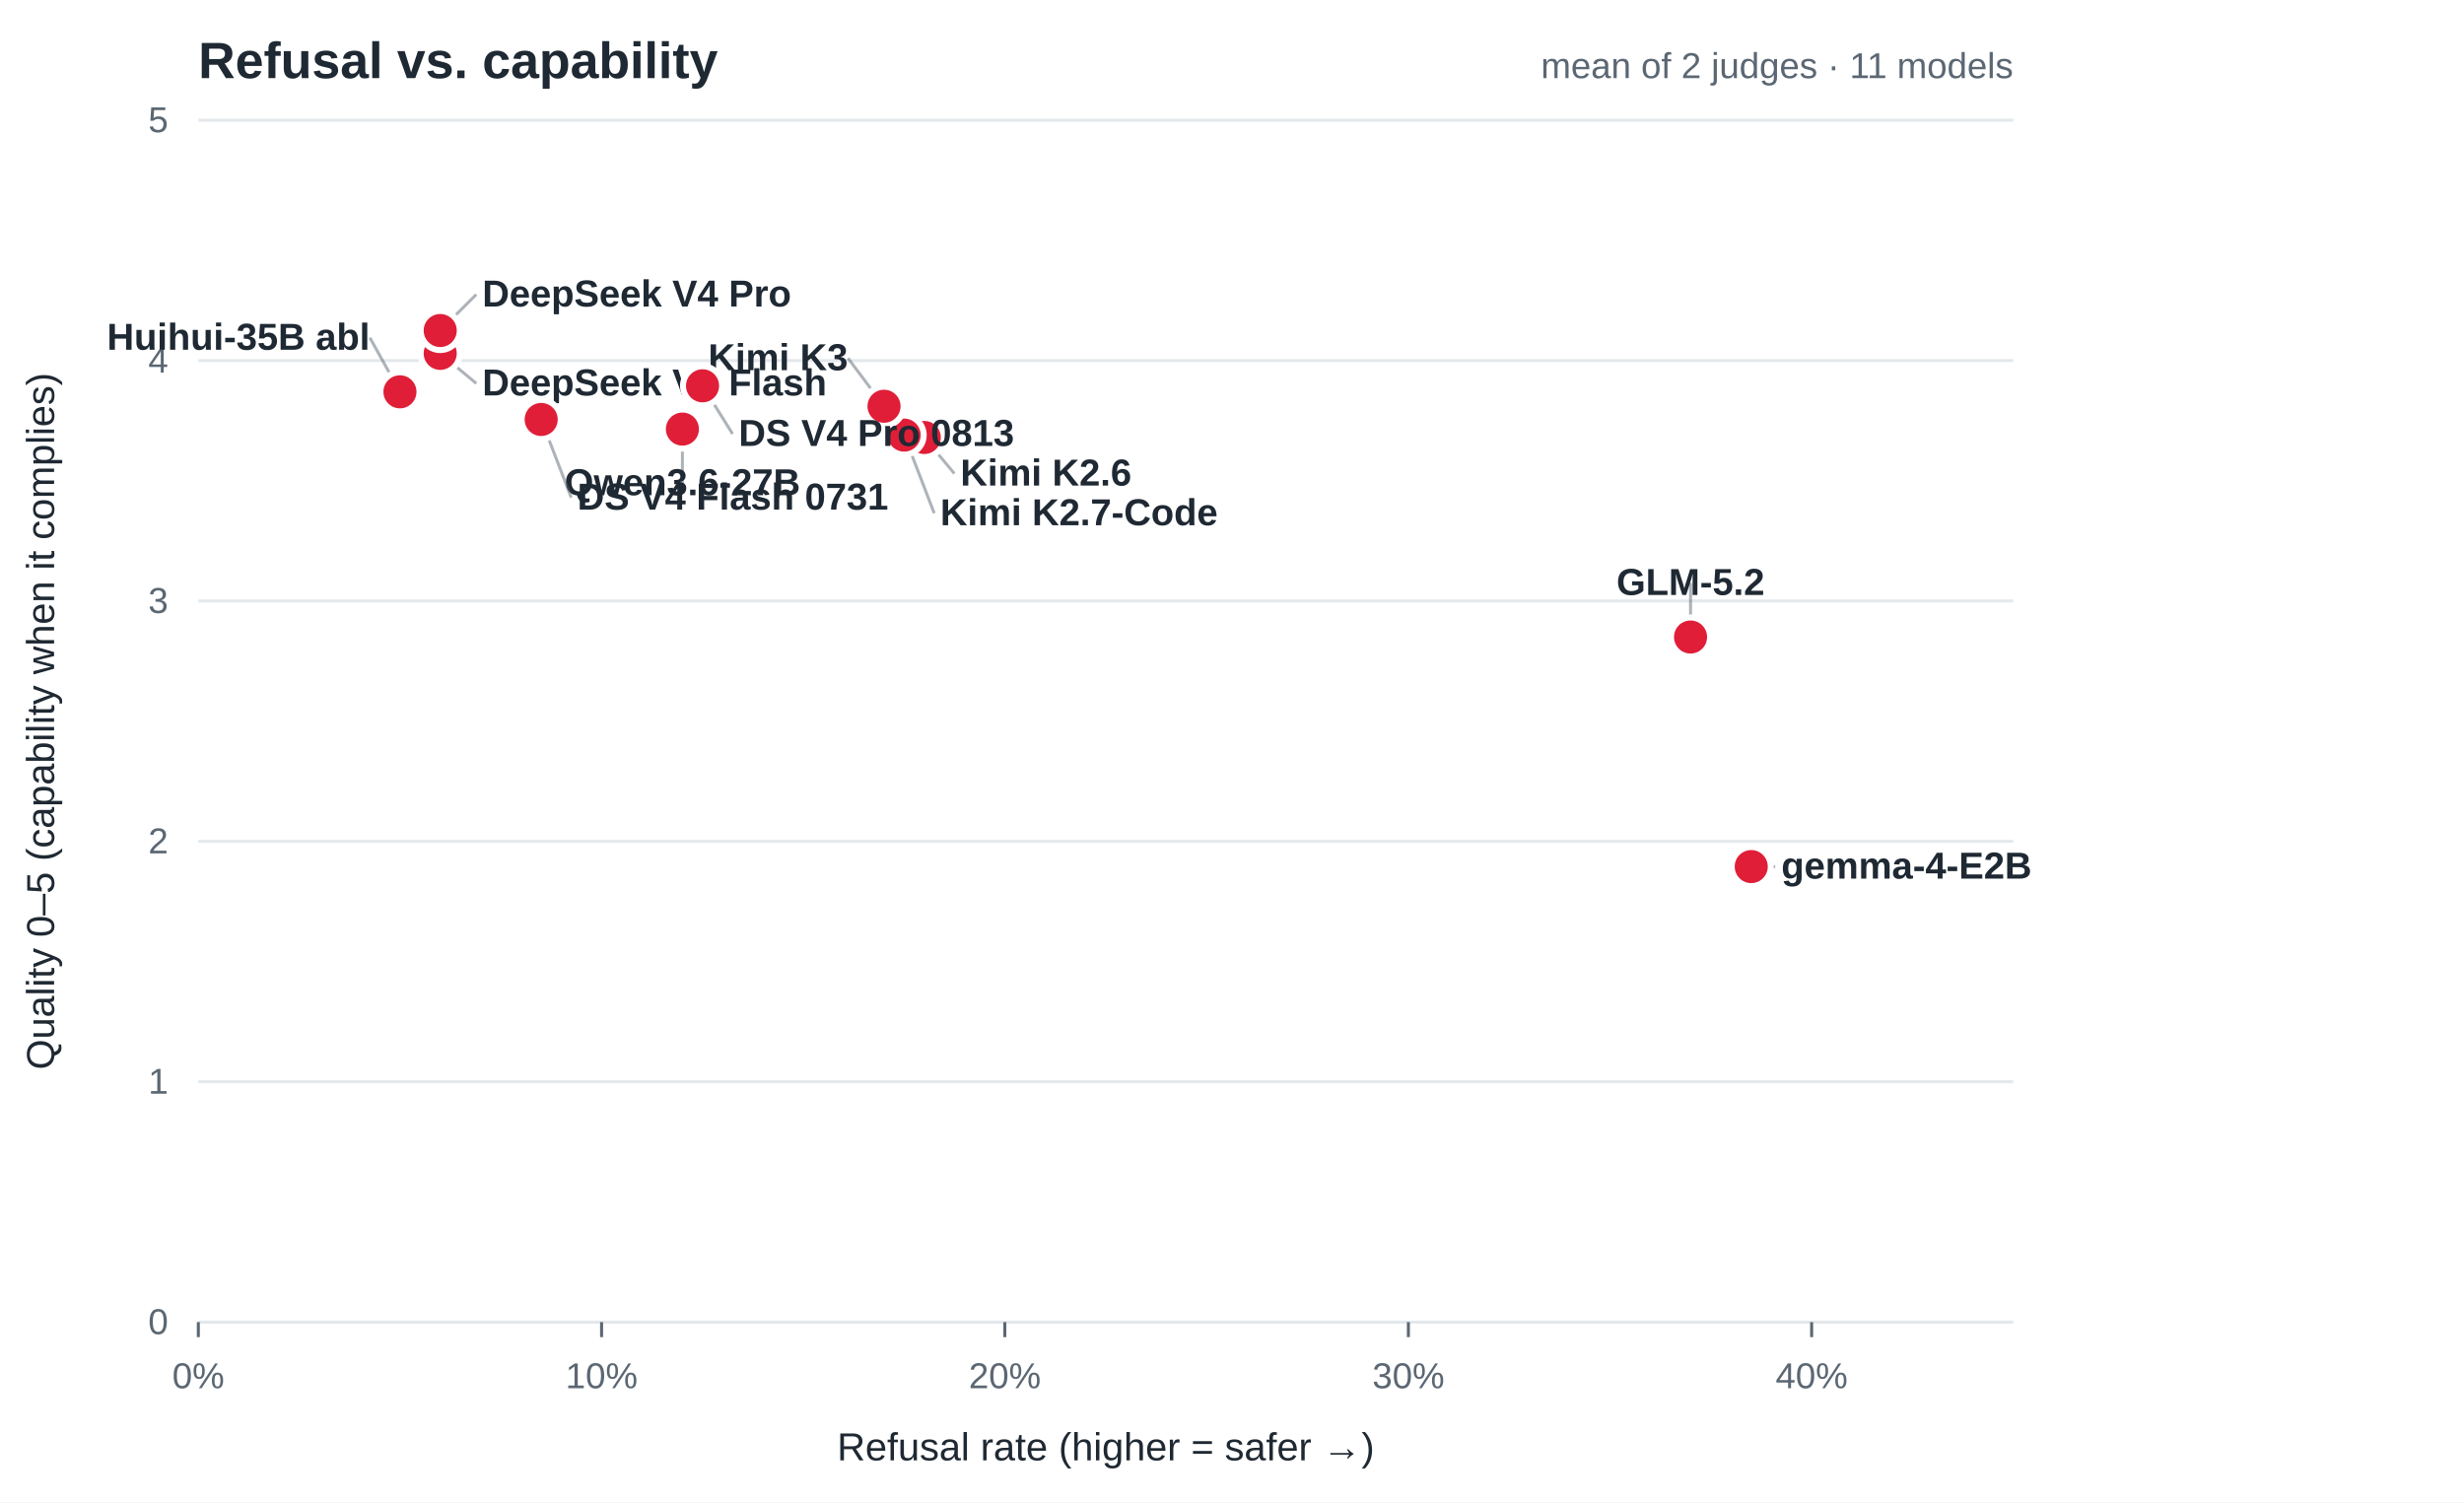
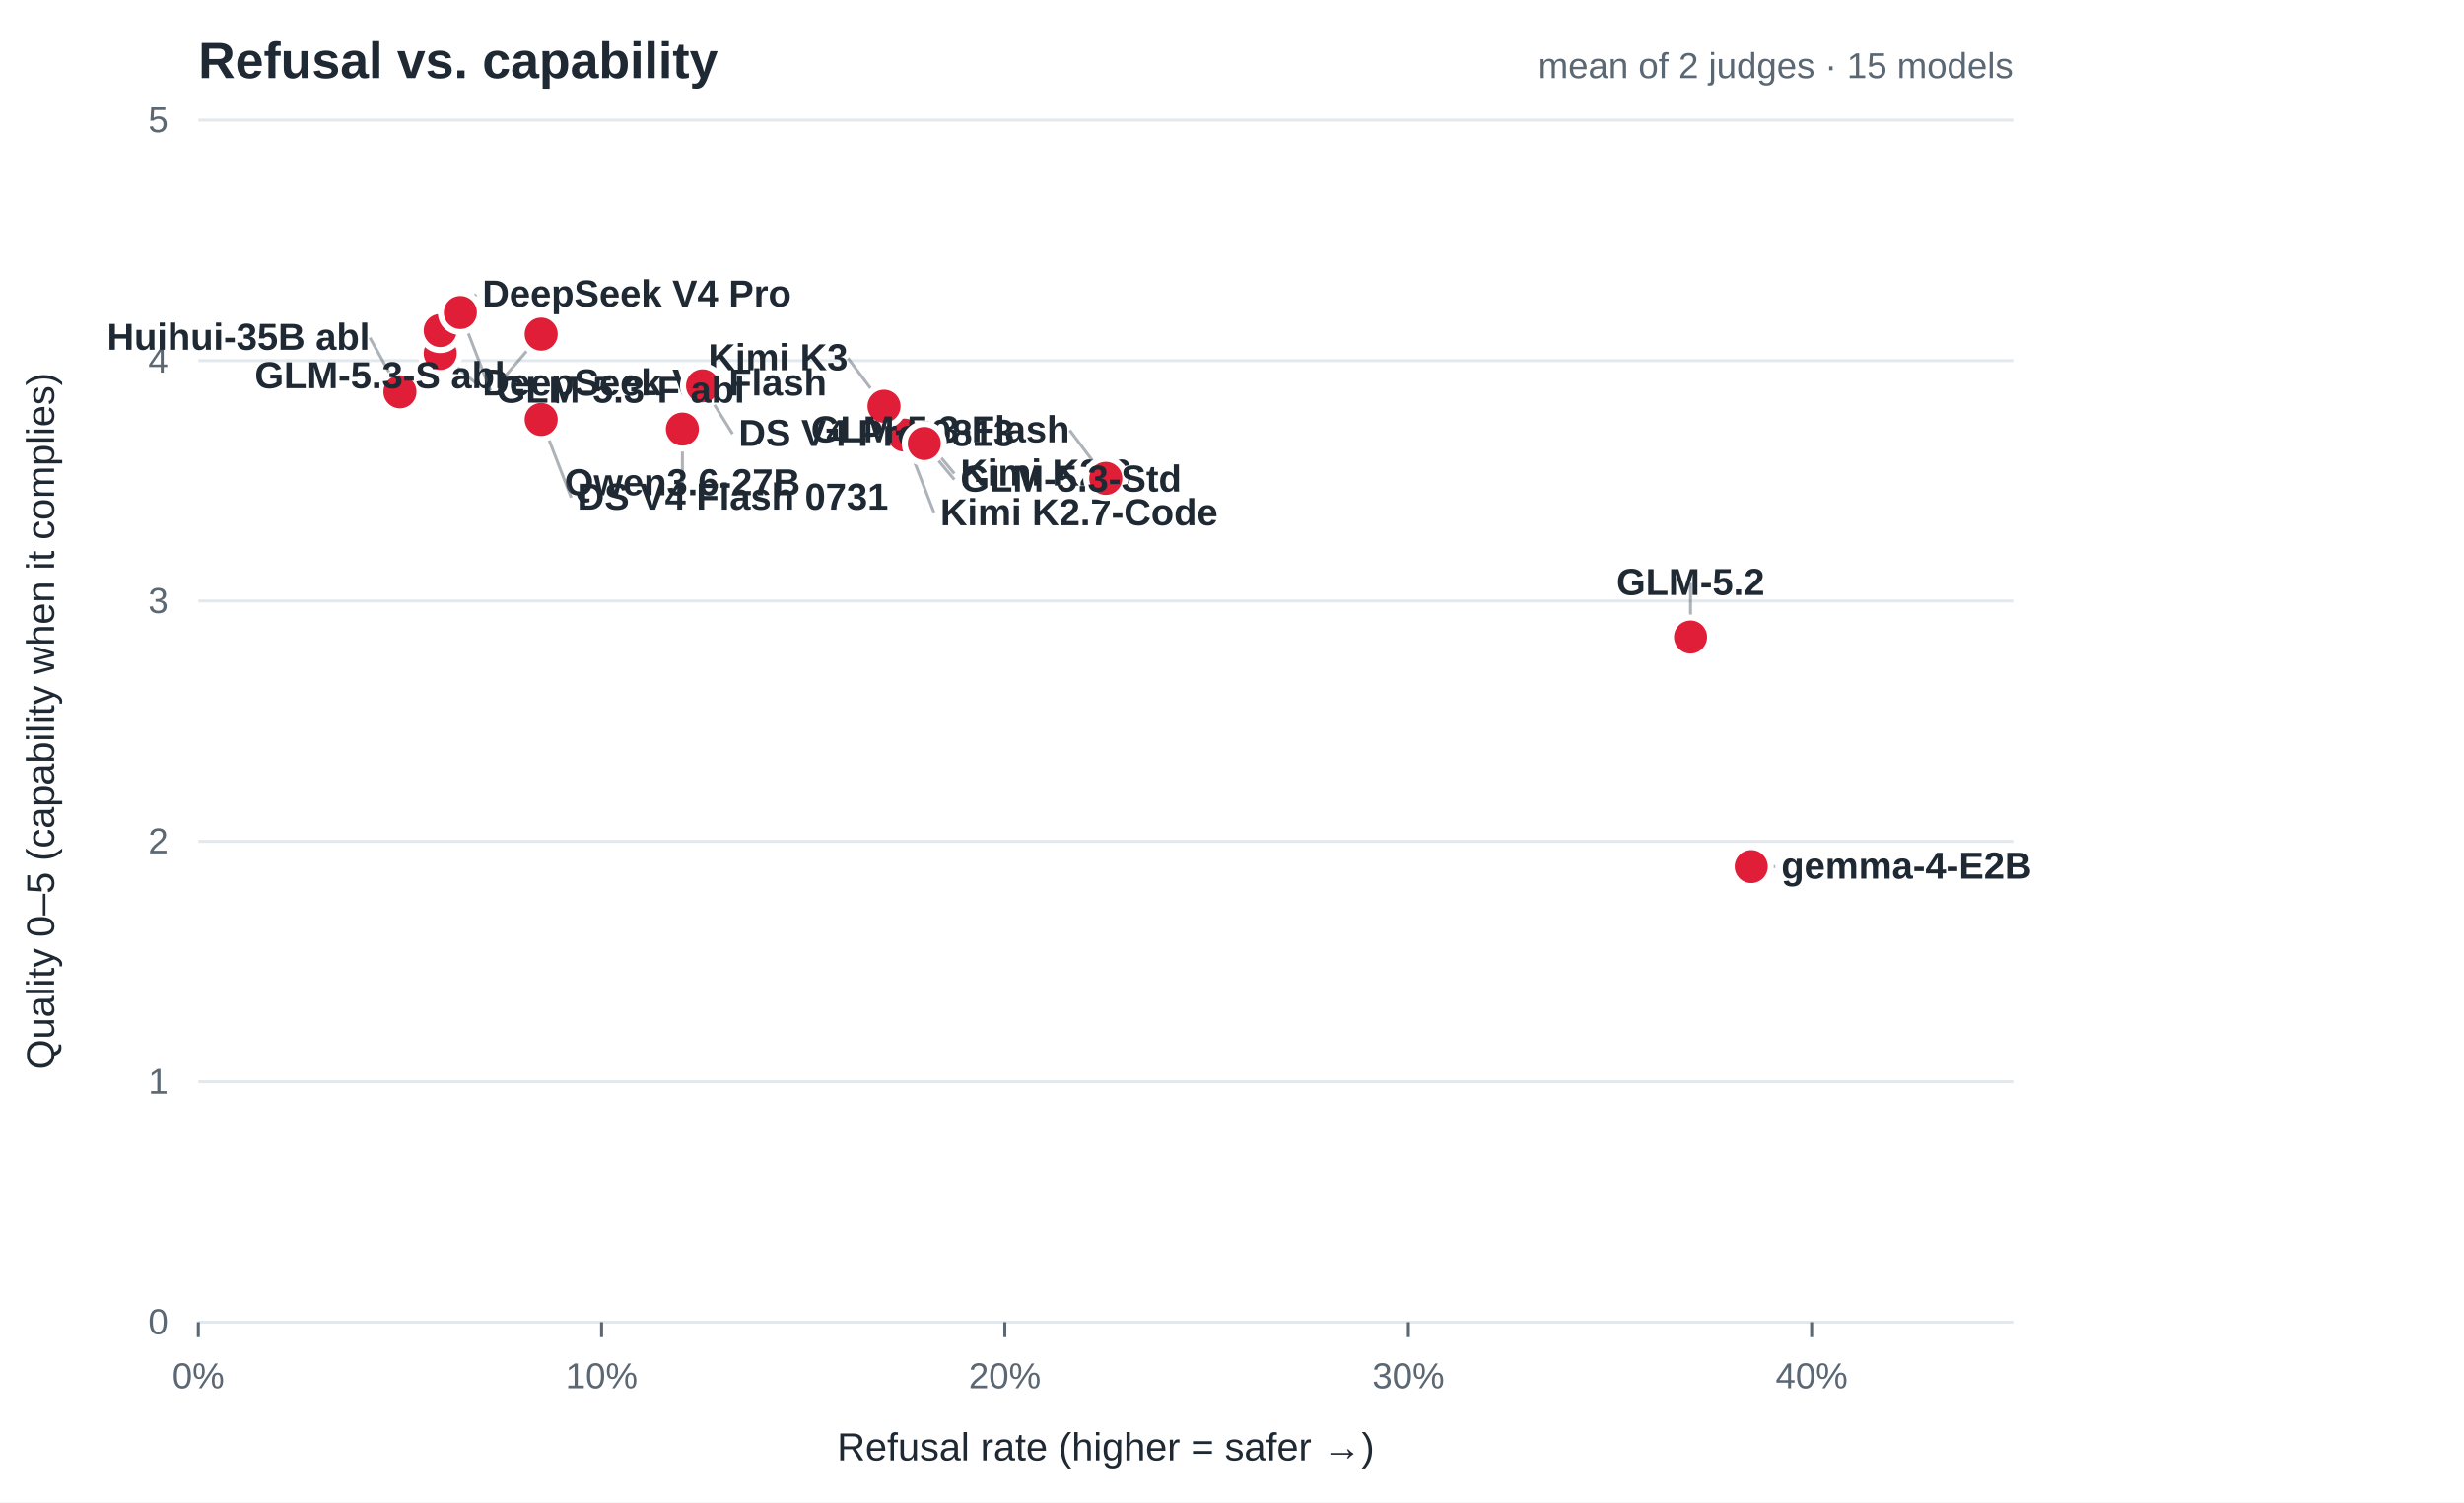
<svg xmlns="http://www.w3.org/2000/svg" width="820" height="500" viewBox="0 0 820 500" font-family="'Helvetica Neue',Arial,sans-serif">
  <rect width="820" height="500" fill="#ffffff" />
  <text x="66" y="26" font-size="17" font-weight="700" fill="#1f2933">Refusal vs. capability</text>
-   <text x="670" y="26" font-size="12" fill="#5b6773" text-anchor="end">mean of 2 judges · 11 models</text>
+   <text x="670" y="26" font-size="12" fill="#5b6773" text-anchor="end">mean of 2 judges · 15 models</text>
  <line x1="66" y1="440.0" x2="670" y2="440.0" stroke="#e3e8ec" stroke-width="1" />
  <text x="56" y="444.0" font-size="12" fill="#5b6773" text-anchor="end">0</text>
  <line x1="66" y1="360.0" x2="670" y2="360.0" stroke="#e3e8ec" stroke-width="1" />
  <text x="56" y="364.0" font-size="12" fill="#5b6773" text-anchor="end">1</text>
  <line x1="66" y1="280.0" x2="670" y2="280.0" stroke="#e3e8ec" stroke-width="1" />
  <text x="56" y="284.0" font-size="12" fill="#5b6773" text-anchor="end">2</text>
  <line x1="66" y1="200.0" x2="670" y2="200.0" stroke="#e3e8ec" stroke-width="1" />
  <text x="56" y="204.0" font-size="12" fill="#5b6773" text-anchor="end">3</text>
  <line x1="66" y1="120.0" x2="670" y2="120.0" stroke="#e3e8ec" stroke-width="1" />
  <text x="56" y="124.0" font-size="12" fill="#5b6773" text-anchor="end">4</text>
  <line x1="66" y1="40.0" x2="670" y2="40.0" stroke="#e3e8ec" stroke-width="1" />
  <text x="56" y="44.0" font-size="12" fill="#5b6773" text-anchor="end">5</text>
  <line x1="66.0" y1="440" x2="66.0" y2="445" stroke="#5b6773" stroke-width="1" />
  <text x="66.0" y="462" font-size="12" fill="#5b6773" text-anchor="middle">0%</text>
  <line x1="200.2" y1="440" x2="200.2" y2="445" stroke="#5b6773" stroke-width="1" />
  <text x="200.2" y="462" font-size="12" fill="#5b6773" text-anchor="middle">10%</text>
  <line x1="334.4" y1="440" x2="334.4" y2="445" stroke="#5b6773" stroke-width="1" />
  <text x="334.4" y="462" font-size="12" fill="#5b6773" text-anchor="middle">20%</text>
  <line x1="468.7" y1="440" x2="468.7" y2="445" stroke="#5b6773" stroke-width="1" />
  <text x="468.7" y="462" font-size="12" fill="#5b6773" text-anchor="middle">30%</text>
  <line x1="602.9" y1="440" x2="602.9" y2="445" stroke="#5b6773" stroke-width="1" />
  <text x="602.9" y="462" font-size="12" fill="#5b6773" text-anchor="middle">40%</text>
  <text x="368" y="486" font-size="13" fill="#1f2933" text-anchor="middle">Refusal rate  (higher = safer →)</text>
  <text x="18" y="240" font-size="13" fill="#1f2933" text-anchor="middle" transform="rotate(-90 18 240)">Quality 0–5  (capability when it complies)</text>
  <line x1="582.8" y1="288.4" x2="590.8" y2="288.4" stroke="#5b6773" stroke-width="1" opacity="0.5" />
  <circle cx="582.8" cy="288.4" r="6.5" fill="#e01e37" stroke="#ffffff" stroke-width="2" />
  <text x="592.8" y="292.4" font-size="12.5" font-weight="600" fill="#1f2933" text-anchor="start">gemma-4-E2B</text>
  <line x1="227.1" y1="142.8" x2="227.1" y2="160.8" stroke="#5b6773" stroke-width="1" opacity="0.5" />
  <circle cx="227.1" cy="142.8" r="6.5" fill="#e01e37" stroke="#ffffff" stroke-width="2" />
  <text x="227.1" y="164.8" font-size="12.5" font-weight="600" fill="#1f2933" text-anchor="middle">Qwen3.6-27B</text>
  <line x1="133.1" y1="130.4" x2="123.1" y2="112.4" stroke="#5b6773" stroke-width="1" opacity="0.5" />
  <circle cx="133.1" cy="130.4" r="6.5" fill="#e01e37" stroke="#ffffff" stroke-width="2" />
  <text x="123.1" y="116.4" font-size="12.5" font-weight="600" fill="#1f2933" text-anchor="end">Huihui-35B abl</text>
  <line x1="307.6" y1="145.6" x2="317.6" y2="157.6" stroke="#5b6773" stroke-width="1" opacity="0.5" />
  <circle cx="307.6" cy="145.6" r="6.5" fill="#e01e37" stroke="#ffffff" stroke-width="2" />
  <text x="319.6" y="161.6" font-size="12.5" font-weight="600" fill="#1f2933" text-anchor="start">Kimi K2.6</text>
  <line x1="300.9" y1="144.8" x2="310.9" y2="170.8" stroke="#5b6773" stroke-width="1" opacity="0.5" />
  <circle cx="300.9" cy="144.8" r="6.5" fill="#e01e37" stroke="#ffffff" stroke-width="2" />
  <text x="312.9" y="174.8" font-size="12.5" font-weight="600" fill="#1f2933" text-anchor="start">Kimi K2.7-Code</text>
  <line x1="294.2" y1="135.2" x2="282.2" y2="119.2" stroke="#5b6773" stroke-width="1" opacity="0.5" />
  <circle cx="294.2" cy="135.2" r="6.5" fill="#e01e37" stroke="#ffffff" stroke-width="2" />
  <text x="282.2" y="123.2" font-size="12.5" font-weight="600" fill="#1f2933" text-anchor="end">Kimi K3</text>
  <line x1="146.5" y1="117.6" x2="158.5" y2="127.6" stroke="#5b6773" stroke-width="1" opacity="0.5" />
  <circle cx="146.5" cy="117.6" r="6.5" fill="#e01e37" stroke="#ffffff" stroke-width="2" />
  <text x="160.5" y="131.6" font-size="12.5" font-weight="600" fill="#1f2933" text-anchor="start">DeepSeek V4 Flash</text>
  <line x1="146.5" y1="110.0" x2="158.5" y2="98.0" stroke="#5b6773" stroke-width="1" opacity="0.5" />
  <circle cx="146.5" cy="110.0" r="6.5" fill="#e01e37" stroke="#ffffff" stroke-width="2" />
  <text x="160.5" y="102.0" font-size="12.5" font-weight="600" fill="#1f2933" text-anchor="start">DeepSeek V4 Pro</text>
  <line x1="180.1" y1="139.6" x2="190.1" y2="165.6" stroke="#5b6773" stroke-width="1" opacity="0.5" />
  <circle cx="180.1" cy="139.6" r="6.5" fill="#e01e37" stroke="#ffffff" stroke-width="2" />
  <text x="192.1" y="169.6" font-size="12.5" font-weight="600" fill="#1f2933" text-anchor="start">DS V4 Flash 0731</text>
  <line x1="233.8" y1="128.4" x2="243.8" y2="144.4" stroke="#5b6773" stroke-width="1" opacity="0.5" />
  <circle cx="233.8" cy="128.4" r="6.5" fill="#e01e37" stroke="#ffffff" stroke-width="2" />
  <text x="245.8" y="148.4" font-size="12.5" font-weight="600" fill="#1f2933" text-anchor="start">DS V4 Pro 0813</text>
  <line x1="562.6" y1="212.0" x2="562.6" y2="194.0" stroke="#5b6773" stroke-width="1" opacity="0.5" />
  <circle cx="562.6" cy="212.0" r="6.5" fill="#e01e37" stroke="#ffffff" stroke-width="2" />
  <text x="562.6" y="198.0" font-size="12.5" font-weight="600" fill="#1f2933" text-anchor="middle">GLM-5.2</text>
+   <line x1="368.0" y1="159.2" x2="356.0" y2="143.2" stroke="#5b6773" stroke-width="1" opacity="0.5" />
+   <circle cx="368.0" cy="159.2" r="6.5" fill="#e01e37" stroke="#ffffff" stroke-width="2" />
+   <text x="356.0" y="147.2" font-size="12.5" font-weight="600" fill="#1f2933" text-anchor="end">GLM-5.3-Flash</text>
+   <line x1="153.2" y1="104.0" x2="163.2" y2="130.0" stroke="#5b6773" stroke-width="1" opacity="0.5" />
+   <circle cx="153.2" cy="104.0" r="6.5" fill="#e01e37" stroke="#ffffff" stroke-width="2" />
+   <text x="165.2" y="134.0" font-size="12.5" font-weight="600" fill="#1f2933" text-anchor="start">GLM-5.3-F abl</text>
+   <line x1="307.6" y1="147.6" x2="317.6" y2="159.6" stroke="#5b6773" stroke-width="1" opacity="0.5" />
+   <circle cx="307.6" cy="147.6" r="6.5" fill="#e01e37" stroke="#ffffff" stroke-width="2" />
+   <text x="319.6" y="163.6" font-size="12.5" font-weight="600" fill="#1f2933" text-anchor="start">GLM-5.3-Std</text>
+   <line x1="180.1" y1="111.2" x2="168.1" y2="125.2" stroke="#5b6773" stroke-width="1" opacity="0.5" />
+   <circle cx="180.1" cy="111.2" r="6.5" fill="#e01e37" stroke="#ffffff" stroke-width="2" />
+   <text x="168.1" y="129.2" font-size="12.5" font-weight="600" fill="#1f2933" text-anchor="end">GLM-5.3-S abl</text>
</svg>
